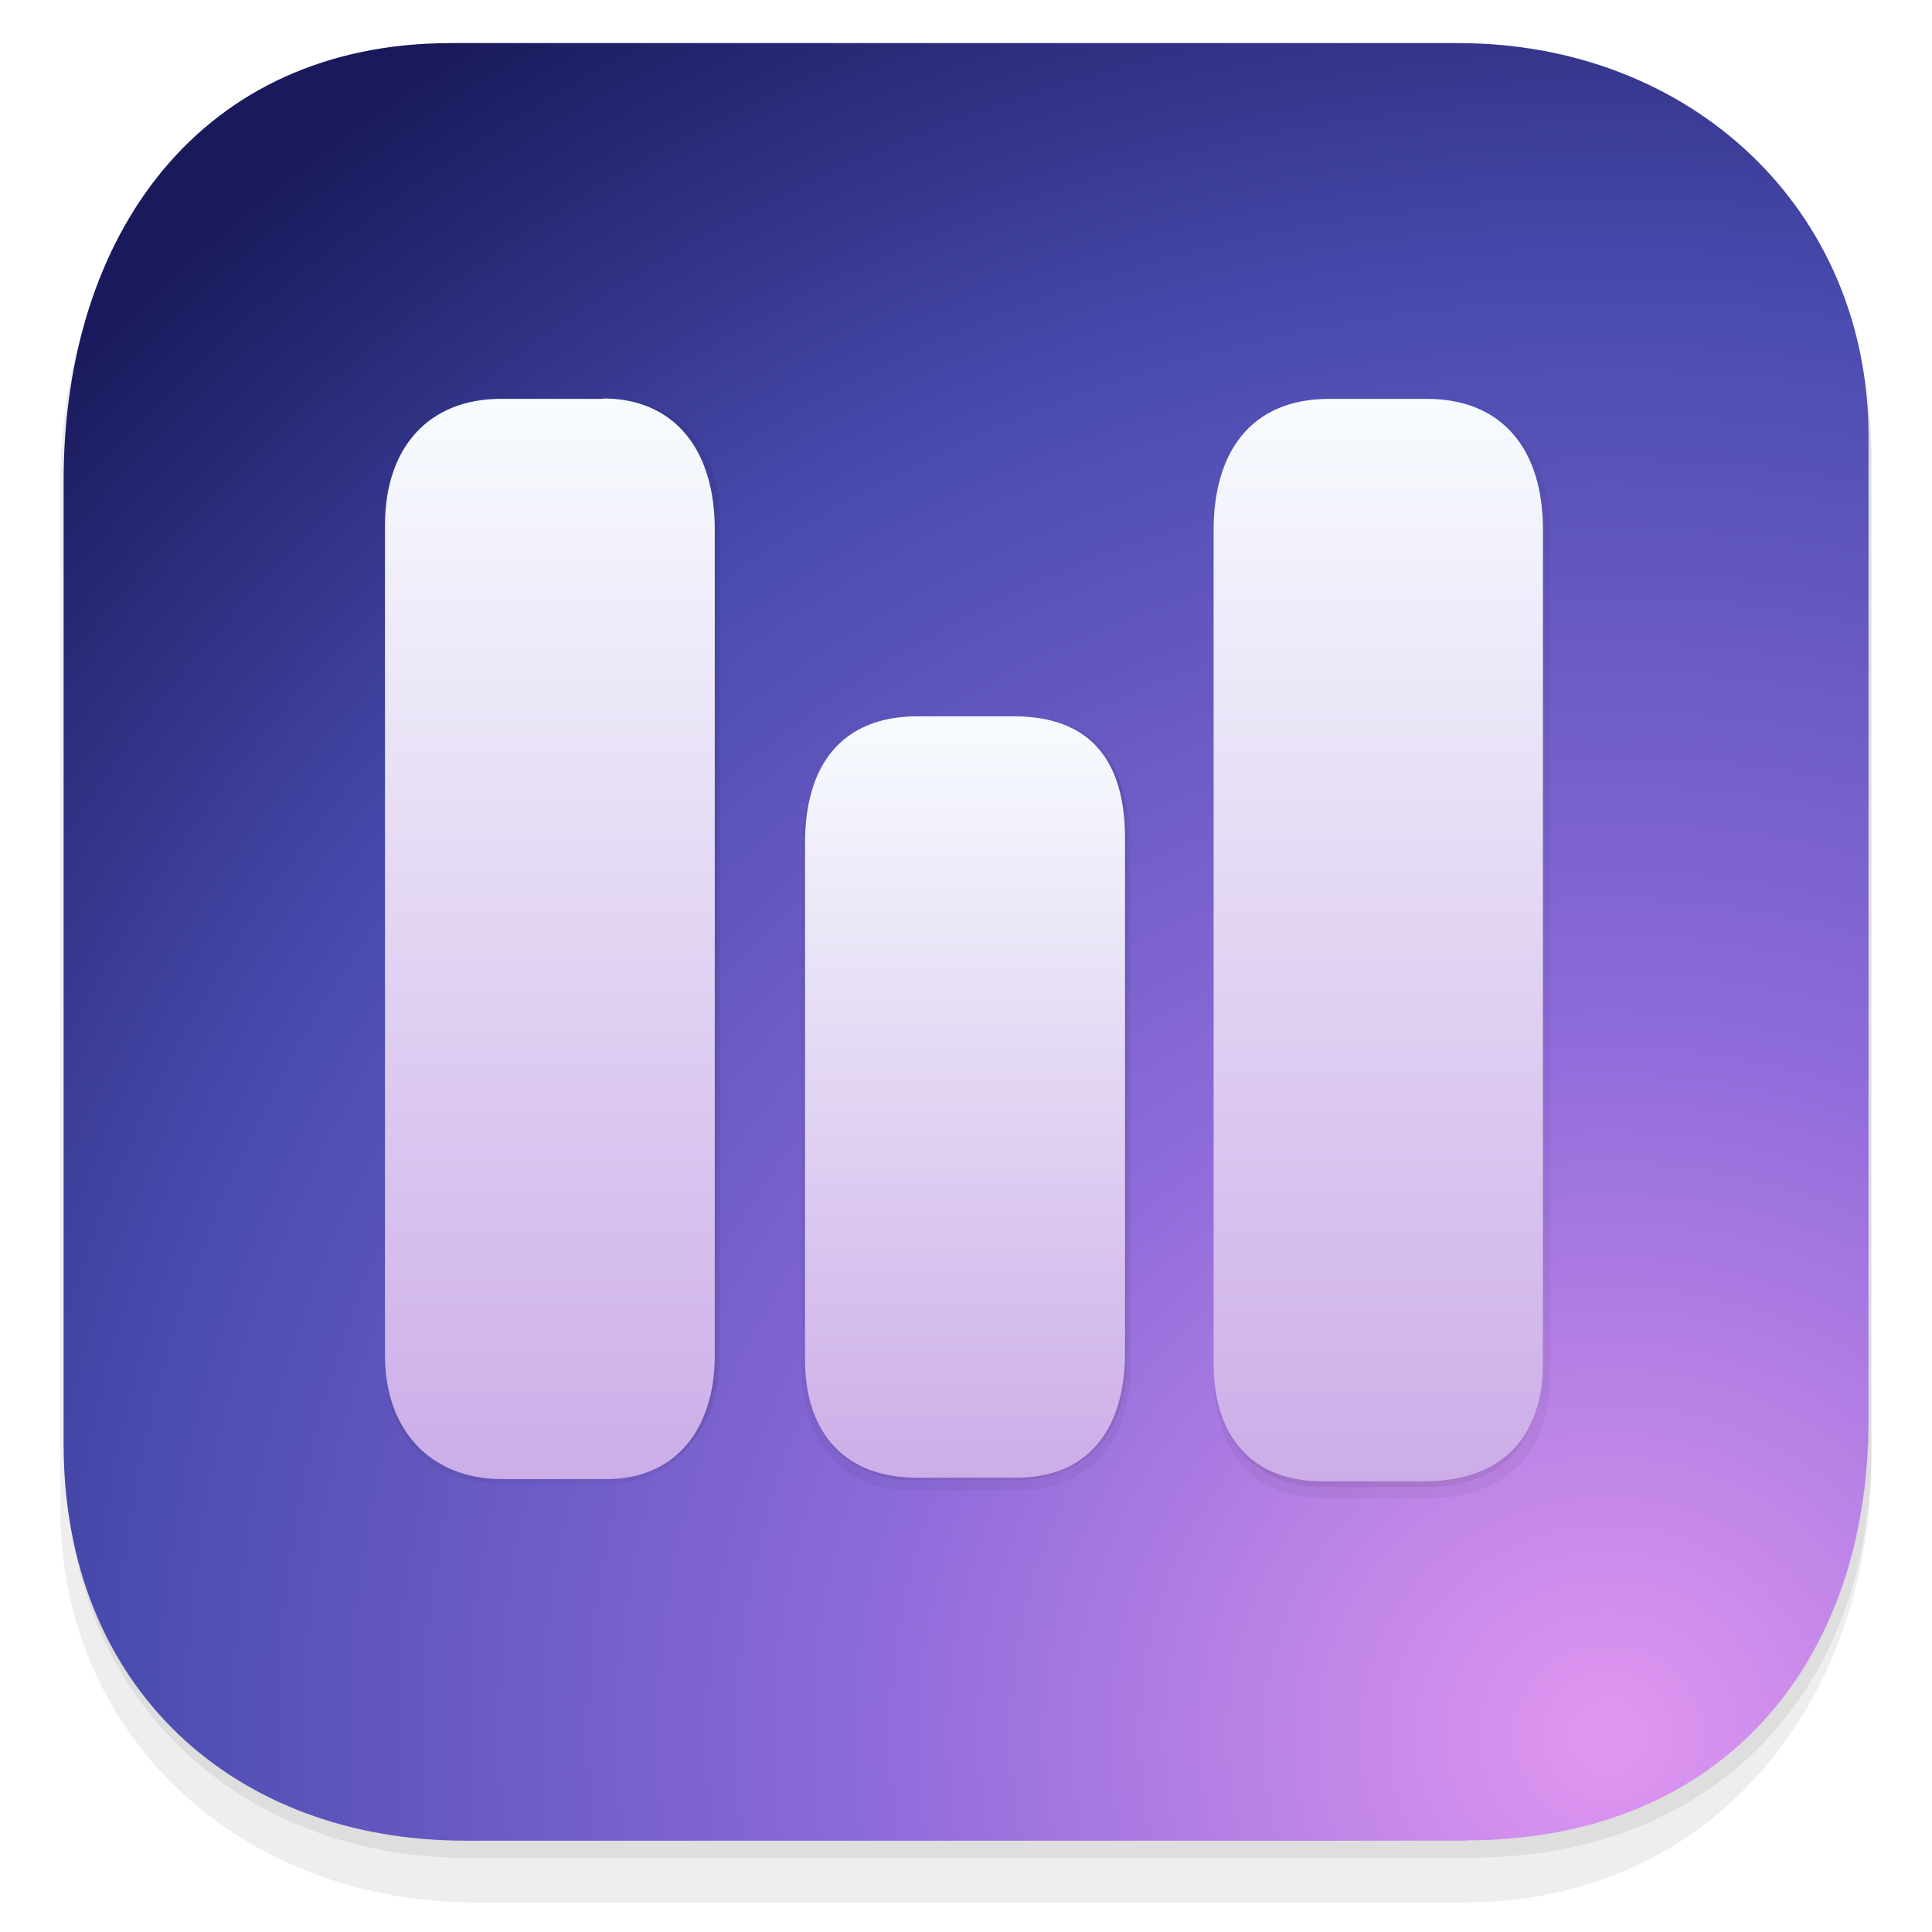
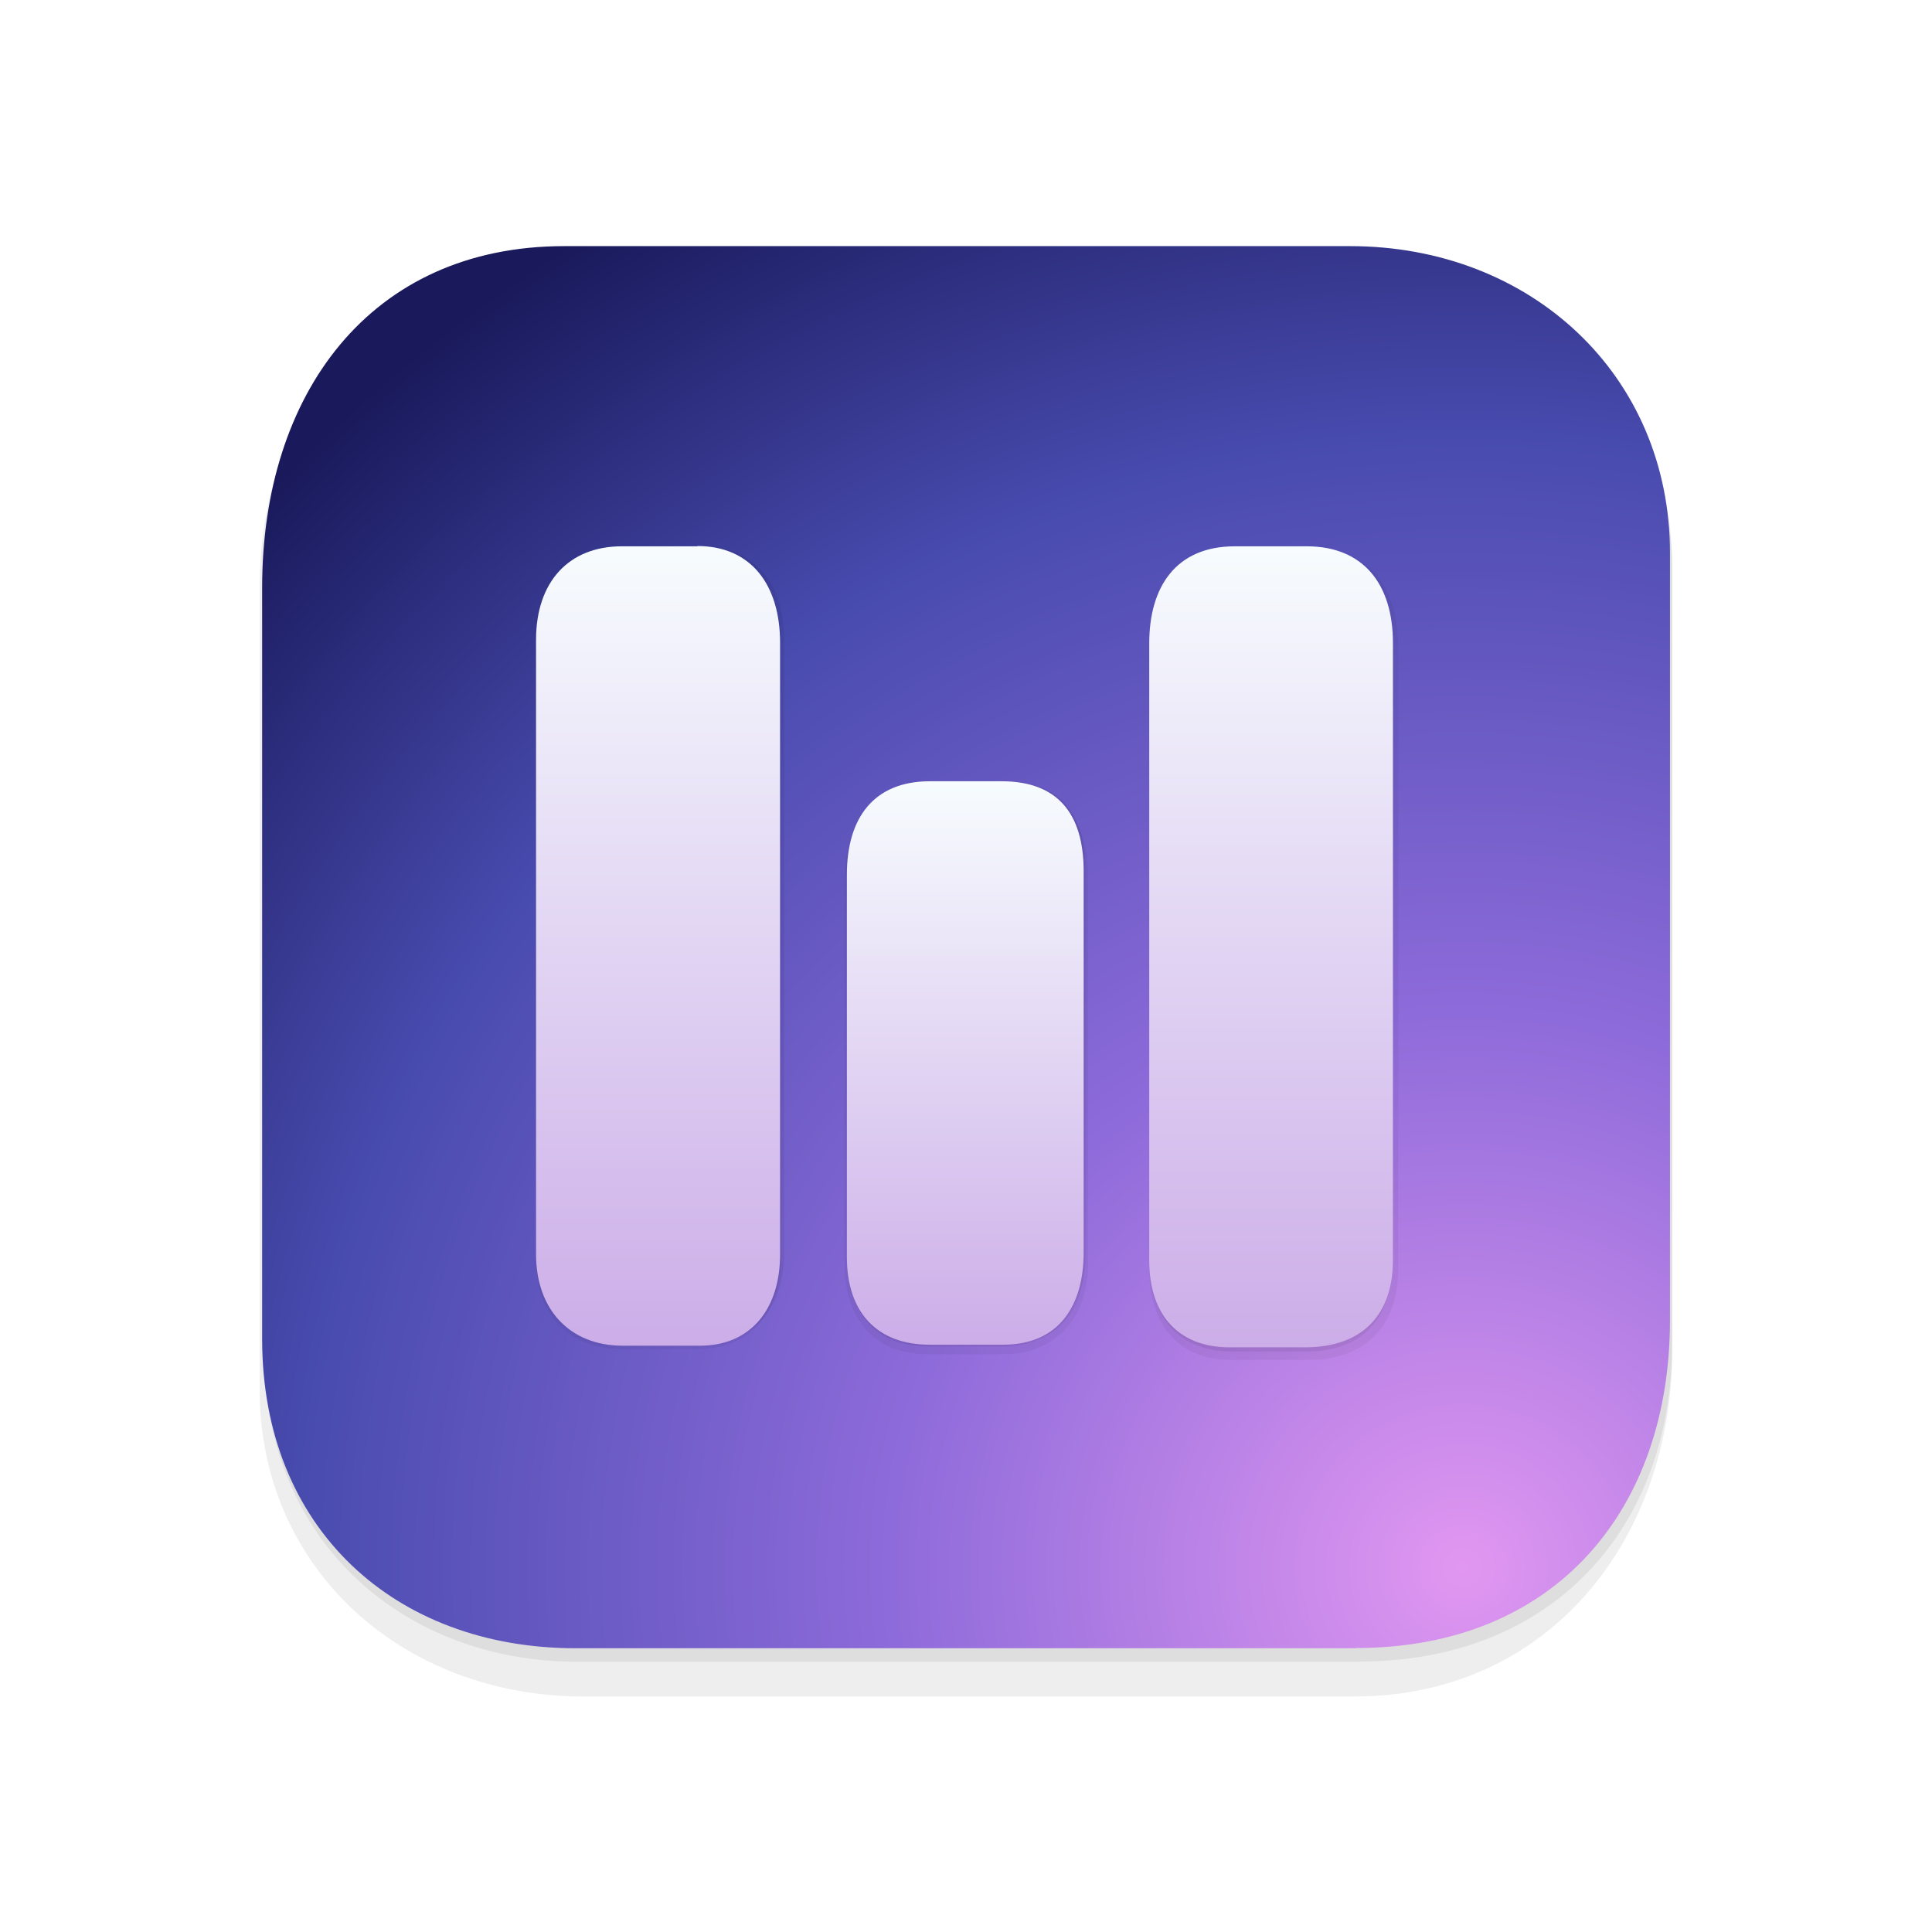
<svg xmlns="http://www.w3.org/2000/svg" width="256" height="256" fill="none" viewBox="0 0 256 256">
-   <path d="m194 252.1h-130.9c-31.02 0-55.1-21.91-55.1-52.14v-136.2c0-31.7 20.44-55.78 53.5-55.78h131.7c31 0 54.77 22.7 54.77 52.93v132.4c0 31.97-20.88 58.78-53.98 58.78z" fill="#000" opacity=".07" />
-   <path d="m194.8 246.2h-132.8c-29.38 0-53.21-20.31-53.21-52.52v-130.3c0-32.26 20.41-56.15 52.53-56.15h132.8c30.7 0 53.85 22.7 53.85 52.93v131.9c0 31.57-20.43 54.1-53.12 54.1z" fill="#000" opacity=".07" />
-   <path d="m194.2 243.9h-132.5c-30.7 0-53.27-20.31-53.27-52.52v-127.7c0-32.69 18.22-57.97 51.32-57.97h133.5c30.7 0 54.34 21.91 54.34 52.14v130.3c0 31.97-19.25 55.71-53.36 55.71z" fill="url(#paint0_radial_169_3721)" />
-   <path d="m189.3 53.03h-13.24c-10.89 0-15.24 8.15-15.24 17.98v111.3c0 9.93 5.26 16.22 14.58 16.22h13.8c10.57 0 16.21-6.19 16.21-16.56v-110.9c0-10.9-5.2-17.98-16.11-17.98z" fill="#000" opacity=".05" />
-   <path d="m189.5 54.55h-12.77c-10.56 0-15.88 6.58-15.88 17.67v108.7c0 10.17 5.42 16.11 14.84 16.11h13.14c10.91 0 15.66-6.64 15.66-17.11v-108.8c0-10.52-4.84-16.55-14.99-16.55z" fill="#000" opacity=".07" />
-   <path d="m189 52.85h-12.86c-10.56 0-15.33 7.26-15.33 17.39v110.5c0 9.95 5.42 15.54 14.38 15.54h13.51c10.56 0 15.75-6.13 15.75-15.59v-110.5c0-10.52-5.25-17.34-15.45-17.34z" fill="url(#paint1_linear_169_3721)" />
-   <path d="m134.7 95.7h-13.24c-10.37 0-15.23 7.08-15.23 17.45v67.96c0 10.32 5.57 16.4 14.89 16.4h13.51c9.66 0 15.23-6.8 15.23-16.26v-69.24c0-10.47-4.86-16.31-15.16-16.31z" fill="#000" opacity=".05" />
-   <path d="m134.7 94.92h-12.65c-10.57 0-15.33 6.99-15.33 17.26v67.88c0 9.93 4.96 16.06 14.38 16.06h13.14c10.56 0 15.14-6.99 15.14-16.45v-68.66c0-10.52-4.52-16.09-14.68-16.09z" fill="#000" opacity=".07" />
-   <path d="m134.4 94.92h-12.86c-10.07 0-14.87 6.58-14.87 16.71v68.48c0 9.95 5.42 15.7 14.84 15.7h13.14c10.07 0 14.42-7.08 14.42-16.54v-68.21c0-10.52-4.83-16.14-14.67-16.14z" fill="url(#paint2_linear_169_3721)" />
-   <path d="m80.14 53.03h-13.24c-10.57 0-15.89 7.08-15.89 17.21v110.5c0 9.95 6.1 15.85 15.52 15.85h13.51c9.66 0 14.85-6.99 14.85-16.45v-110c0-10.52-5.91-17.16-14.75-17.16z" fill="#000" opacity=".05" />
-   <path d="m80.13 52.85h-13.55c-10.07 0-15.57 6.58-15.57 16.71v110.1c0 9.95 6.1 16.17 15.52 16.17h13.8c9.9 0 15.09-6.9 15.09-16.35v-109.8c0-10.52-5.46-16.86-15.29-16.86z" fill="#000" opacity=".07" />
-   <path d="m79.91 52.85h-13.54c-9.48 0-15.36 6.34-15.36 16.76v110c0 9.95 6.1 16.38 15.52 16.38h13.8c9.42 0 14.38-6.89 14.38-16.35v-109.5c0-10.52-5.32-17.34-14.8-17.34z" fill="url(#paint3_linear_169_3721)" />
+   <g transform="translate(28.16 28.16) scale(.78)">
+     <path d="m194 252.1h-130.9c-31.02 0-55.1-21.91-55.1-52.14v-136.2c0-31.7 20.44-55.78 53.5-55.78h131.7c31 0 54.77 22.7 54.77 52.93v132.4c0 31.97-20.88 58.78-53.98 58.78z" fill="#000" opacity=".07" />
+     <path d="m194.8 246.2h-132.8c-29.38 0-53.21-20.31-53.21-52.52v-130.3c0-32.26 20.41-56.15 52.53-56.15h132.8c30.7 0 53.85 22.7 53.85 52.93v131.9c0 31.57-20.43 54.1-53.12 54.1z" fill="#000" opacity=".07" />
+     <path d="m194.2 243.9h-132.5c-30.7 0-53.27-20.31-53.27-52.52v-127.7c0-32.69 18.22-57.97 51.32-57.97h133.5c30.7 0 54.34 21.91 54.34 52.14v130.3c0 31.97-19.25 55.71-53.36 55.71z" fill="url(#paint0_radial_169_3721)" />
+   </g>
+   <g transform="translate(33.28 33.28) scale(.74)">
+     <path d="m189.3 53.03h-13.24c-10.89 0-15.24 8.15-15.24 17.98v111.3c0 9.93 5.26 16.22 14.58 16.22h13.8c10.57 0 16.21-6.19 16.21-16.56v-110.9c0-10.9-5.2-17.98-16.11-17.98z" fill="#000" opacity=".05" />
+     <path d="m189.5 54.55h-12.77c-10.56 0-15.88 6.58-15.88 17.67v108.7c0 10.17 5.42 16.11 14.84 16.11h13.14c10.91 0 15.66-6.64 15.66-17.11v-108.8c0-10.52-4.84-16.55-14.99-16.55z" fill="#000" opacity=".07" />
+     <path d="m189 52.85h-12.86c-10.56 0-15.33 7.26-15.33 17.39v110.5c0 9.95 5.42 15.54 14.38 15.54h13.51c10.56 0 15.75-6.13 15.75-15.59v-110.5c0-10.52-5.25-17.34-15.45-17.34z" fill="url(#paint1_linear_169_3721)" />
+     <path d="m134.7 95.7h-13.24c-10.37 0-15.23 7.08-15.23 17.45v67.96c0 10.32 5.57 16.4 14.89 16.4h13.51c9.66 0 15.23-6.8 15.23-16.26v-69.24c0-10.47-4.86-16.31-15.16-16.31z" fill="#000" opacity=".05" />
+     <path d="m134.7 94.92h-12.65c-10.57 0-15.33 6.99-15.33 17.26v67.88c0 9.93 4.96 16.06 14.38 16.06h13.14c10.56 0 15.14-6.99 15.14-16.45v-68.66c0-10.52-4.52-16.09-14.68-16.09z" fill="#000" opacity=".07" />
+     <path d="m134.4 94.92h-12.86c-10.07 0-14.87 6.58-14.87 16.71v68.48c0 9.95 5.42 15.7 14.84 15.7h13.14c10.07 0 14.42-7.08 14.42-16.54v-68.21c0-10.52-4.83-16.14-14.67-16.14z" fill="url(#paint2_linear_169_3721)" />
+     <path d="m80.14 53.03h-13.24c-10.57 0-15.89 7.08-15.89 17.21v110.5c0 9.95 6.1 15.85 15.52 15.85h13.51c9.66 0 14.85-6.99 14.85-16.45v-110c0-10.52-5.91-17.16-14.75-17.16z" fill="#000" opacity=".05" />
+     <path d="m80.13 52.85h-13.55c-10.07 0-15.57 6.58-15.57 16.71v110.1c0 9.95 6.1 16.17 15.52 16.17h13.8c9.9 0 15.09-6.9 15.09-16.35v-109.8c0-10.52-5.46-16.86-15.29-16.86z" fill="#000" opacity=".07" />
+     <path d="m79.91 52.85h-13.54c-9.48 0-15.36 6.34-15.36 16.76v110c0 9.95 6.1 16.38 15.52 16.38h13.8c9.42 0 14.38-6.89 14.38-16.35v-109.5c0-10.52-5.32-17.34-14.8-17.34z" fill="url(#paint3_linear_169_3721)" />
+   </g>
  <defs>
    <radialGradient id="paint0_radial_169_3721" cx="0" cy="0" r="1" gradientTransform="translate(211.7 230.7) scale(275.1 270.1)" gradientUnits="userSpaceOnUse">
      <stop stop-color="#E197F1" offset="0" />
      <stop stop-color="#8E6BDA" offset=".35" />
      <stop stop-color="#484BAE" offset=".716" />
      <stop stop-color="#19195B" offset="1" />
    </radialGradient>
    <linearGradient id="paint1_linear_169_3721" x1="182.6" x2="182.6" y1="52.85" y2="196.3" gradientUnits="userSpaceOnUse">
      <stop stop-color="#F7FCFE" offset="0" />
      <stop stop-color="#CCADE8" offset="1" />
    </linearGradient>
    <linearGradient id="paint2_linear_169_3721" x1="127.9" x2="127.9" y1="94.92" y2="195.8" gradientUnits="userSpaceOnUse">
      <stop stop-color="#F7FCFE" offset="0" />
      <stop stop-color="#CCADE8" offset="1" />
    </linearGradient>
    <linearGradient id="paint3_linear_169_3721" x1="72.86" x2="72.86" y1="52.85" y2="196" gradientUnits="userSpaceOnUse">
      <stop stop-color="#F7FCFE" offset="0" />
      <stop stop-color="#CCADE8" offset="1" />
    </linearGradient>
  </defs>
</svg>
